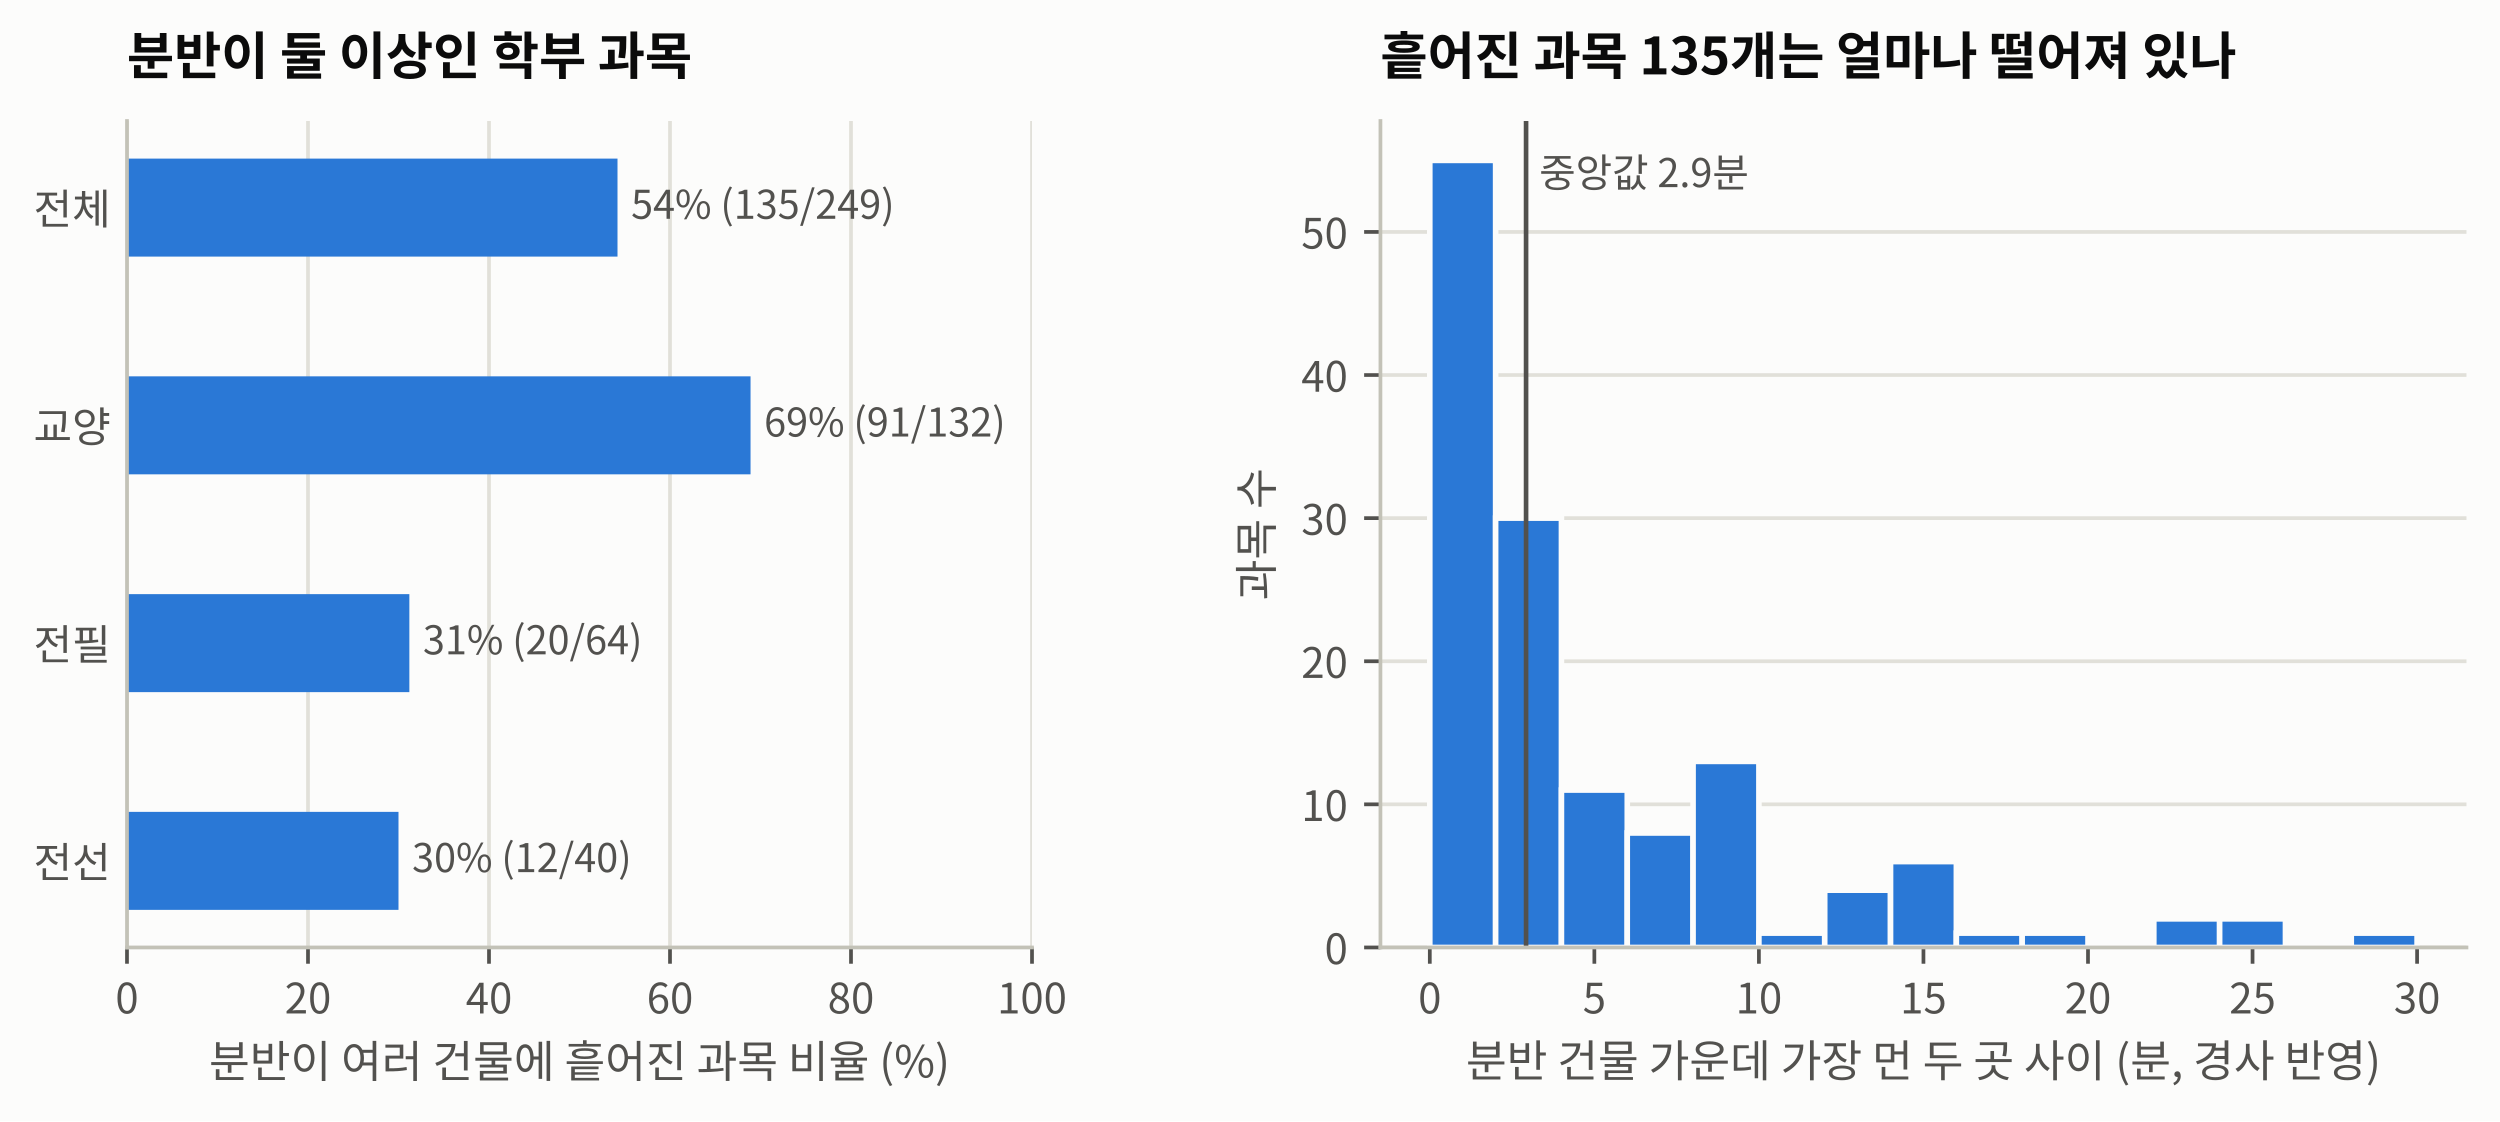
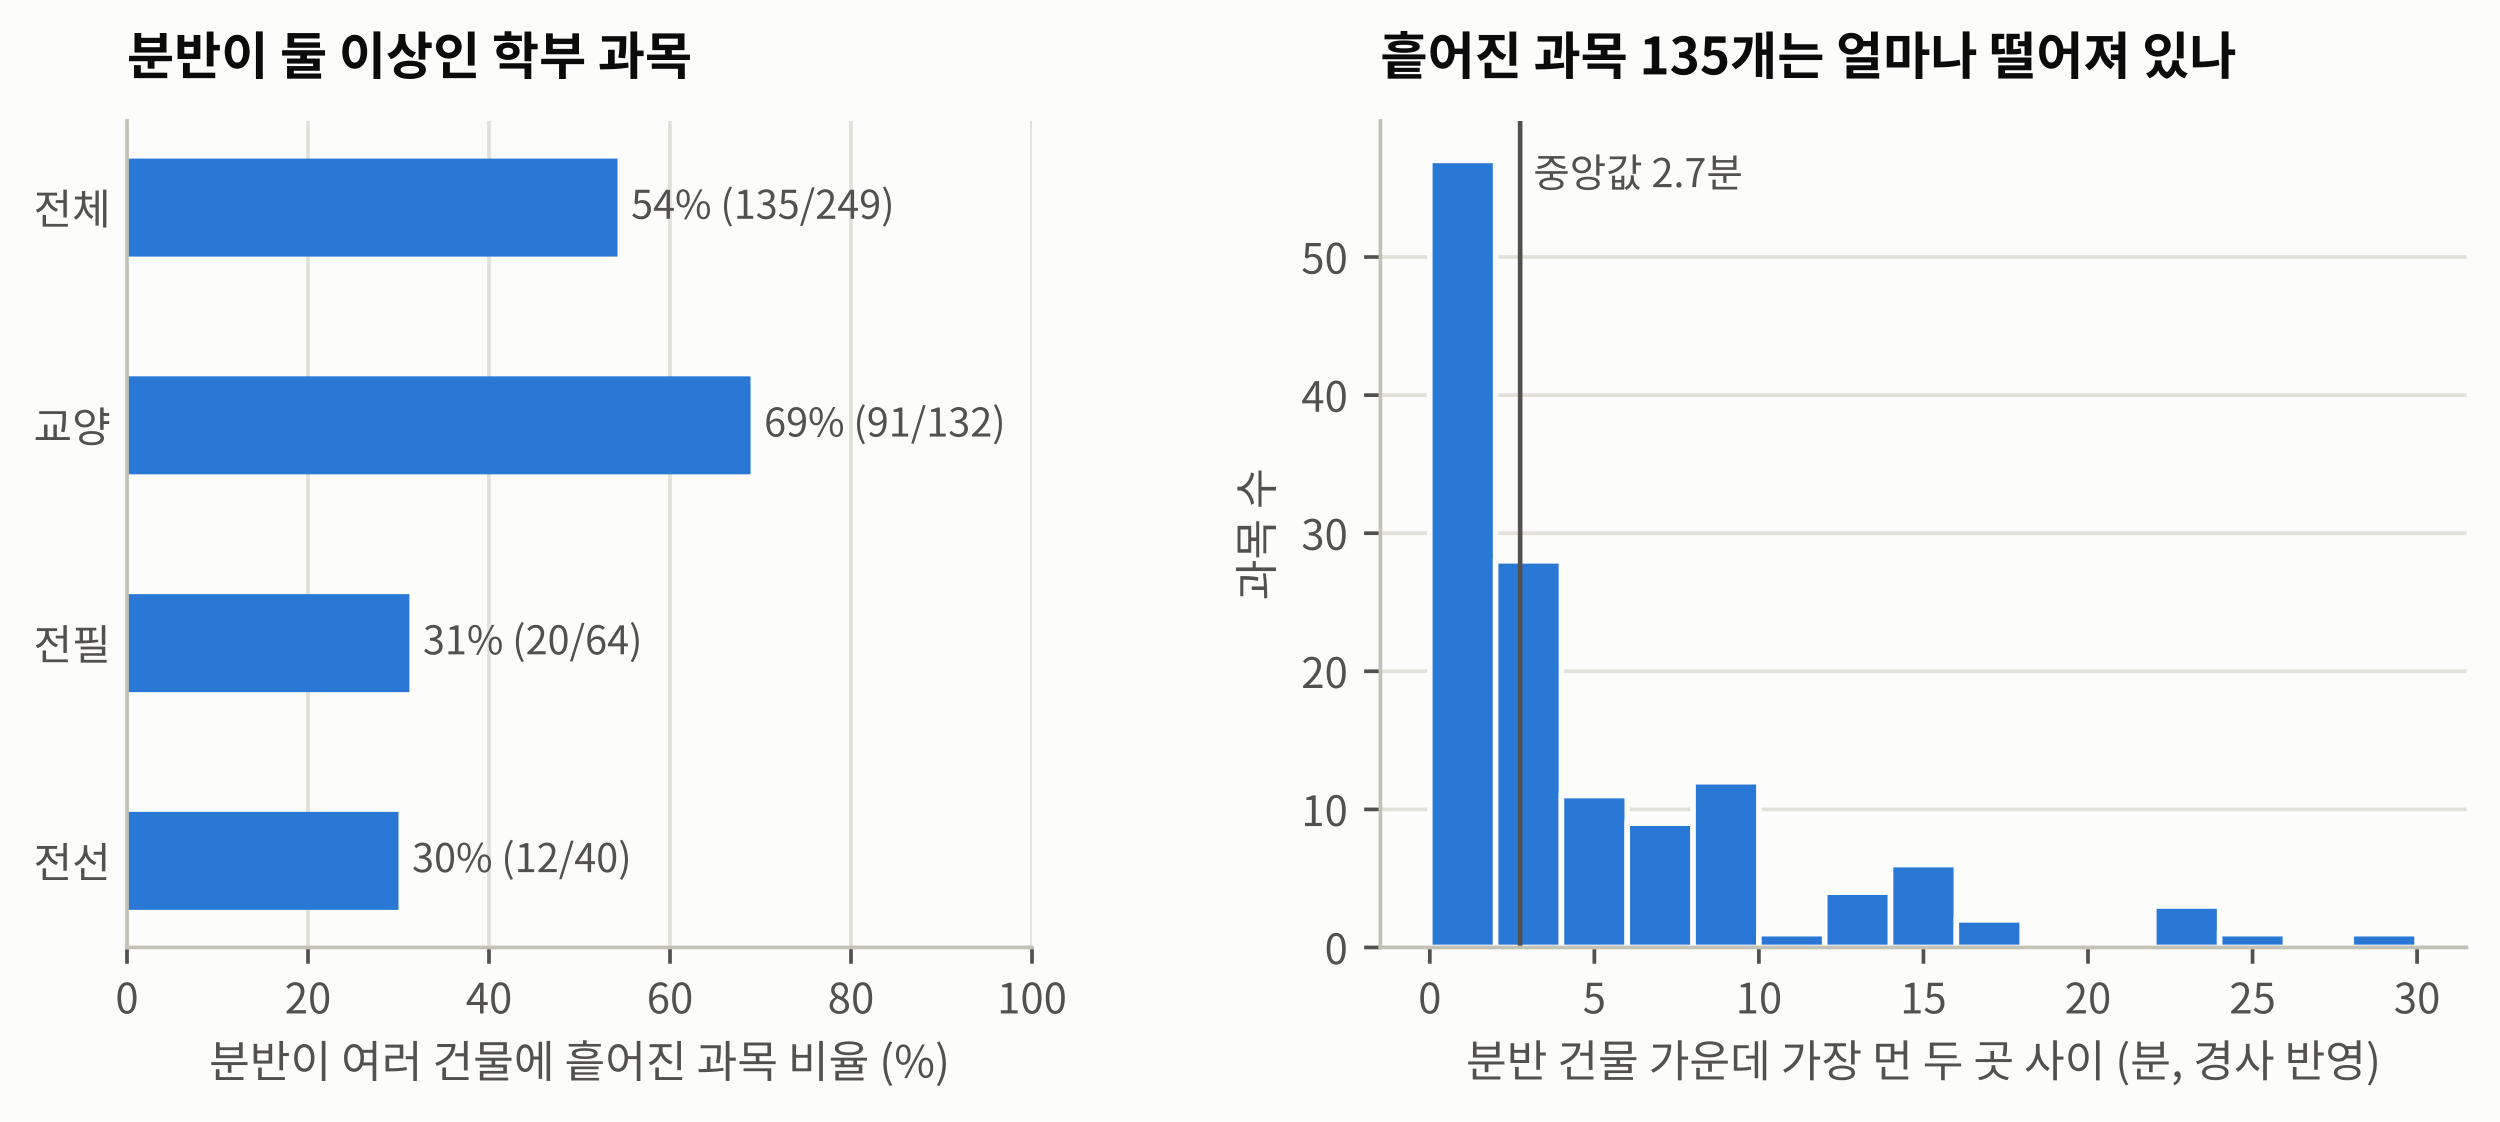
<svg xmlns="http://www.w3.org/2000/svg" xmlns:xlink="http://www.w3.org/1999/xlink" width="536.66pt" height="240.671pt" viewBox="0 0 536.66 240.671" version="1.1">
  <defs>
    <style type="text/css">*{stroke-linejoin: round; stroke-linecap: butt}</style>
  </defs>
  <g id="figure_1">
    <g id="patch_1">
      <path d="M 0 240.671  L 536.66 240.671  L 536.66 0  L 0 0  z " style="fill: #fcfcfb" />
    </g>
    <g id="axes_1">
      <g id="patch_2">
        <path d="M 27.26 203.386  L 221.535 203.386  L 221.535 25.978  L 27.26 25.978  z " style="fill: #fcfcfb" />
      </g>
      <g id="matplotlib.axis_1">
        <g id="xtick_1">
          <g id="line2d_1">
-             <path d="M 27.26 203.386  L 27.26 25.978  " clip-path="url(#p417912870a)" style="fill: none; stroke: #e1e0d9; stroke-width: 0.8; stroke-linecap: square" />
+             <path d="M 27.26 203.386  L 27.26 25.978  " clip-path="url(#pbd3cb23773)" style="fill: none; stroke: #e1e0d9; stroke-width: 0.8; stroke-linecap: square" />
          </g>
          <g id="line2d_2">
            <defs>
-               <path id="m2fc63dab6a" d="M 0 0  L 0 3.5  " style="stroke: #52514e; stroke-width: 0.8" />
+               <path id="m9637fd6039" d="M 0 0  L 0 3.5  " style="stroke: #52514e; stroke-width: 0.8" />
            </defs>
            <g>
-               <use xlink:href="#m2fc63dab6a" x="27.26" y="203.386" style="fill: #52514e; stroke: #52514e; stroke-width: 0.8" />
+               <use xlink:href="#m9637fd6039" x="27.26" y="203.386" style="fill: #52514e; stroke: #52514e; stroke-width: 0.8" />
            </g>
          </g>
          <g id="text_1">
            <text style="font-size: 9px; font-family: 'Noto Sans CJK JP'; text-anchor: middle; fill: #52514e" x="27.26" y="217.549" transform="rotate(-0 27.26 217.5491)">0</text>
          </g>
        </g>
        <g id="xtick_2">
          <g id="line2d_3">
-             <path d="M 66.115 203.386  L 66.115 25.978  " clip-path="url(#p417912870a)" style="fill: none; stroke: #e1e0d9; stroke-width: 0.8; stroke-linecap: square" />
+             <path d="M 66.115 203.386  L 66.115 25.978  " clip-path="url(#pbd3cb23773)" style="fill: none; stroke: #e1e0d9; stroke-width: 0.8; stroke-linecap: square" />
          </g>
          <g id="line2d_4">
            <g>
-               <use xlink:href="#m2fc63dab6a" x="66.115" y="203.386" style="fill: #52514e; stroke: #52514e; stroke-width: 0.8" />
+               <use xlink:href="#m9637fd6039" x="66.115" y="203.386" style="fill: #52514e; stroke: #52514e; stroke-width: 0.8" />
            </g>
          </g>
          <g id="text_2">
            <text style="font-size: 9px; font-family: 'Noto Sans CJK JP'; text-anchor: middle; fill: #52514e" x="66.115" y="217.549" transform="rotate(-0 66.11493 217.5491)">20</text>
          </g>
        </g>
        <g id="xtick_3">
          <g id="line2d_5">
-             <path d="M 104.97 203.386  L 104.97 25.978  " clip-path="url(#p417912870a)" style="fill: none; stroke: #e1e0d9; stroke-width: 0.8; stroke-linecap: square" />
+             <path d="M 104.97 203.386  L 104.97 25.978  " clip-path="url(#pbd3cb23773)" style="fill: none; stroke: #e1e0d9; stroke-width: 0.8; stroke-linecap: square" />
          </g>
          <g id="line2d_6">
            <g>
-               <use xlink:href="#m2fc63dab6a" x="104.97" y="203.386" style="fill: #52514e; stroke: #52514e; stroke-width: 0.8" />
+               <use xlink:href="#m9637fd6039" x="104.97" y="203.386" style="fill: #52514e; stroke: #52514e; stroke-width: 0.8" />
            </g>
          </g>
          <g id="text_3">
            <text style="font-size: 9px; font-family: 'Noto Sans CJK JP'; text-anchor: middle; fill: #52514e" x="104.97" y="217.549" transform="rotate(-0 104.9699 217.5491)">40</text>
          </g>
        </g>
        <g id="xtick_4">
          <g id="line2d_7">
-             <path d="M 143.825 203.386  L 143.825 25.978  " clip-path="url(#p417912870a)" style="fill: none; stroke: #e1e0d9; stroke-width: 0.8; stroke-linecap: square" />
+             <path d="M 143.825 203.386  L 143.825 25.978  " clip-path="url(#pbd3cb23773)" style="fill: none; stroke: #e1e0d9; stroke-width: 0.8; stroke-linecap: square" />
          </g>
          <g id="line2d_8">
            <g>
-               <use xlink:href="#m2fc63dab6a" x="143.825" y="203.386" style="fill: #52514e; stroke: #52514e; stroke-width: 0.8" />
+               <use xlink:href="#m9637fd6039" x="143.825" y="203.386" style="fill: #52514e; stroke: #52514e; stroke-width: 0.8" />
            </g>
          </g>
          <g id="text_4">
            <text style="font-size: 9px; font-family: 'Noto Sans CJK JP'; text-anchor: middle; fill: #52514e" x="143.825" y="217.549" transform="rotate(-0 143.8248 217.5491)">60</text>
          </g>
        </g>
        <g id="xtick_5">
          <g id="line2d_9">
-             <path d="M 182.68 203.386  L 182.68 25.978  " clip-path="url(#p417912870a)" style="fill: none; stroke: #e1e0d9; stroke-width: 0.8; stroke-linecap: square" />
+             <path d="M 182.68 203.386  L 182.68 25.978  " clip-path="url(#pbd3cb23773)" style="fill: none; stroke: #e1e0d9; stroke-width: 0.8; stroke-linecap: square" />
          </g>
          <g id="line2d_10">
            <g>
-               <use xlink:href="#m2fc63dab6a" x="182.68" y="203.386" style="fill: #52514e; stroke: #52514e; stroke-width: 0.8" />
+               <use xlink:href="#m9637fd6039" x="182.68" y="203.386" style="fill: #52514e; stroke: #52514e; stroke-width: 0.8" />
            </g>
          </g>
          <g id="text_5">
            <text style="font-size: 9px; font-family: 'Noto Sans CJK JP'; text-anchor: middle; fill: #52514e" x="182.68" y="217.549" transform="rotate(-0 182.6797 217.5491)">80</text>
          </g>
        </g>
        <g id="xtick_6">
          <g id="line2d_11">
-             <path d="M 221.535 203.386  L 221.535 25.978  " clip-path="url(#p417912870a)" style="fill: none; stroke: #e1e0d9; stroke-width: 0.8; stroke-linecap: square" />
+             <path d="M 221.535 203.386  L 221.535 25.978  " clip-path="url(#pbd3cb23773)" style="fill: none; stroke: #e1e0d9; stroke-width: 0.8; stroke-linecap: square" />
          </g>
          <g id="line2d_12">
            <g>
-               <use xlink:href="#m2fc63dab6a" x="221.535" y="203.386" style="fill: #52514e; stroke: #52514e; stroke-width: 0.8" />
+               <use xlink:href="#m9637fd6039" x="221.535" y="203.386" style="fill: #52514e; stroke: #52514e; stroke-width: 0.8" />
            </g>
          </g>
          <g id="text_6">
            <text style="font-size: 9px; font-family: 'Noto Sans CJK JP'; text-anchor: middle; fill: #52514e" x="221.535" y="217.549" transform="rotate(-0 221.5347 217.5491)">100</text>
          </g>
        </g>
        <g id="text_7">
          <text style="font-size: 9.5px; font-family: 'Noto Sans CJK JP'; text-anchor: middle; fill: #52514e" x="124.397" y="231.295" transform="rotate(-0 124.3973 231.2953)">분반이 여러 건물에 흩어진 과목 비율 (%)</text>
        </g>
      </g>
      <g id="matplotlib.axis_2">
        <g id="ytick_1">
          <g id="line2d_13" />
          <g id="text_8">
            <text style="font-size: 9px; font-family: 'Noto Sans CJK JP'; text-anchor: end; fill: #52514e" x="23.76" y="188.385" transform="rotate(-0 23.76 188.3851)">전선</text>
          </g>
        </g>
        <g id="ytick_2">
          <g id="line2d_14" />
          <g id="text_9">
            <text style="font-size: 9px; font-family: 'Noto Sans CJK JP'; text-anchor: end; fill: #52514e" x="23.76" y="141.637" transform="rotate(-0 23.76 141.6373)">전필</text>
          </g>
        </g>
        <g id="ytick_3">
          <g id="line2d_15" />
          <g id="text_10">
            <text style="font-size: 9px; font-family: 'Noto Sans CJK JP'; text-anchor: end; fill: #52514e" x="23.76" y="94.889" transform="rotate(-0 23.76 94.88946)">교양</text>
          </g>
        </g>
        <g id="ytick_4">
          <g id="line2d_16" />
          <g id="text_11">
            <text style="font-size: 9px; font-family: 'Noto Sans CJK JP'; text-anchor: end; fill: #52514e" x="23.76" y="48.142" transform="rotate(-0 23.76 48.14164)">전체</text>
          </g>
        </g>
      </g>
      <g id="patch_3">
-         <path d="M 27.26 195.322  L 85.542 195.322  L 85.542 174.285  L 27.26 174.285  z " clip-path="url(#p417912870a)" style="fill: #2a78d6" />
+         <path d="M 27.26 195.322  L 85.542 195.322  L 85.542 174.285  L 27.26 174.285  z " clip-path="url(#pbd3cb23773)" style="fill: #2a78d6" />
      </g>
      <g id="patch_4">
-         <path d="M 27.26 148.574  L 87.874 148.574  L 87.874 127.537  L 27.26 127.537  z " clip-path="url(#p417912870a)" style="fill: #2a78d6" />
+         <path d="M 27.26 148.574  L 87.874 148.574  L 87.874 127.537  L 27.26 127.537  z " clip-path="url(#pbd3cb23773)" style="fill: #2a78d6" />
      </g>
      <g id="patch_5">
-         <path d="M 27.26 101.826  L 161.115 101.826  L 161.115 80.789  L 27.26 80.789  z " clip-path="url(#p417912870a)" style="fill: #2a78d6" />
+         <path d="M 27.26 101.826  L 161.115 101.826  L 161.115 80.789  L 27.26 80.789  z " clip-path="url(#pbd3cb23773)" style="fill: #2a78d6" />
      </g>
      <g id="patch_6">
-         <path d="M 27.26 55.078  L 132.557 55.078  L 132.557 34.042  L 27.26 34.042  z " clip-path="url(#p417912870a)" style="fill: #2a78d6" />
+         <path d="M 27.26 55.078  L 132.557 55.078  L 132.557 34.042  L 27.26 34.042  z " clip-path="url(#pbd3cb23773)" style="fill: #2a78d6" />
      </g>
      <g id="patch_7">
        <path d="M 27.26 203.386  L 27.26 25.978  " style="fill: none; stroke: #c3c2b7; stroke-width: 0.8; stroke-linejoin: miter; stroke-linecap: square" />
      </g>
      <g id="patch_8">
        <path d="M 27.26 203.386  L 221.535 203.386  " style="fill: none; stroke: #c3c2b7; stroke-width: 0.8; stroke-linejoin: miter; stroke-linecap: square" />
      </g>
      <g id="text_12">
        <text style="font-size: 8.5px; font-family: 'Noto Sans CJK JP'; text-anchor: start; fill: #52514e" x="88.457" y="187.213" transform="rotate(-0 88.45652 187.2126)">30%  (12/40)</text>
      </g>
      <g id="text_13">
        <text style="font-size: 8.5px; font-family: 'Noto Sans CJK JP'; text-anchor: start; fill: #52514e" x="90.788" y="140.465" transform="rotate(-0 90.78781 140.4648)">31%  (20/64)</text>
      </g>
      <g id="text_14">
        <text style="font-size: 8.5px; font-family: 'Noto Sans CJK JP'; text-anchor: start; fill: #52514e" x="164.029" y="93.717" transform="rotate(-0 164.0294 93.71696)">69%  (91/132)</text>
      </g>
      <g id="text_15">
        <text style="font-size: 8.5px; font-family: 'Noto Sans CJK JP'; text-anchor: start; fill: #52514e" x="135.471" y="46.969" transform="rotate(-0 135.471 46.96914)">54%  (135/249)</text>
      </g>
      <g id="text_16">
        <text style="font-weight: 700; font-size: 11px; font-family: 'Noto Sans CJK JP'; text-anchor: start; fill: #0b0b0b" x="27.26" y="15.978" transform="rotate(-0 27.26 15.97766)">분반이 둘 이상인 학부 과목</text>
      </g>
    </g>
    <g id="axes_2">
      <g id="patch_9">
        <path d="M 296.33 203.386  L 529.46 203.386  L 529.46 25.978  L 296.33 25.978  z " style="fill: #fcfcfb" />
      </g>
      <g id="matplotlib.axis_3">
        <g id="xtick_7">
          <g id="line2d_17">
            <g>
-               <use xlink:href="#m2fc63dab6a" x="306.927" y="203.386" style="fill: #52514e; stroke: #52514e; stroke-width: 0.8" />
+               <use xlink:href="#m9637fd6039" x="306.927" y="203.386" style="fill: #52514e; stroke: #52514e; stroke-width: 0.8" />
            </g>
          </g>
          <g id="text_17">
            <text style="font-size: 9px; font-family: 'Noto Sans CJK JP'; text-anchor: middle; fill: #52514e" x="306.927" y="217.549" transform="rotate(-0 306.9272 217.5491)">0</text>
          </g>
        </g>
        <g id="xtick_8">
          <g id="line2d_18">
            <g>
-               <use xlink:href="#m2fc63dab6a" x="342.25" y="203.386" style="fill: #52514e; stroke: #52514e; stroke-width: 0.8" />
+               <use xlink:href="#m9637fd6039" x="342.25" y="203.386" style="fill: #52514e; stroke: #52514e; stroke-width: 0.8" />
            </g>
          </g>
          <g id="text_18">
            <text style="font-size: 9px; font-family: 'Noto Sans CJK JP'; text-anchor: middle; fill: #52514e" x="342.25" y="217.549" transform="rotate(-0 342.2499 217.5491)">5</text>
          </g>
        </g>
        <g id="xtick_9">
          <g id="line2d_19">
            <g>
-               <use xlink:href="#m2fc63dab6a" x="377.573" y="203.386" style="fill: #52514e; stroke: #52514e; stroke-width: 0.8" />
+               <use xlink:href="#m9637fd6039" x="377.573" y="203.386" style="fill: #52514e; stroke: #52514e; stroke-width: 0.8" />
            </g>
          </g>
          <g id="text_19">
            <text style="font-size: 9px; font-family: 'Noto Sans CJK JP'; text-anchor: middle; fill: #52514e" x="377.573" y="217.549" transform="rotate(-0 377.5725 217.5491)">10</text>
          </g>
        </g>
        <g id="xtick_10">
          <g id="line2d_20">
            <g>
-               <use xlink:href="#m2fc63dab6a" x="412.895" y="203.386" style="fill: #52514e; stroke: #52514e; stroke-width: 0.8" />
+               <use xlink:href="#m9637fd6039" x="412.895" y="203.386" style="fill: #52514e; stroke: #52514e; stroke-width: 0.8" />
            </g>
          </g>
          <g id="text_20">
            <text style="font-size: 9px; font-family: 'Noto Sans CJK JP'; text-anchor: middle; fill: #52514e" x="412.895" y="217.549" transform="rotate(-0 412.8952 217.5491)">15</text>
          </g>
        </g>
        <g id="xtick_11">
          <g id="line2d_21">
            <g>
-               <use xlink:href="#m2fc63dab6a" x="448.218" y="203.386" style="fill: #52514e; stroke: #52514e; stroke-width: 0.8" />
+               <use xlink:href="#m9637fd6039" x="448.218" y="203.386" style="fill: #52514e; stroke: #52514e; stroke-width: 0.8" />
            </g>
          </g>
          <g id="text_21">
            <text style="font-size: 9px; font-family: 'Noto Sans CJK JP'; text-anchor: middle; fill: #52514e" x="448.218" y="217.549" transform="rotate(-0 448.2179 217.5491)">20</text>
          </g>
        </g>
        <g id="xtick_12">
          <g id="line2d_22">
            <g>
-               <use xlink:href="#m2fc63dab6a" x="483.541" y="203.386" style="fill: #52514e; stroke: #52514e; stroke-width: 0.8" />
+               <use xlink:href="#m9637fd6039" x="483.541" y="203.386" style="fill: #52514e; stroke: #52514e; stroke-width: 0.8" />
            </g>
          </g>
          <g id="text_22">
            <text style="font-size: 9px; font-family: 'Noto Sans CJK JP'; text-anchor: middle; fill: #52514e" x="483.541" y="217.549" transform="rotate(-0 483.5405 217.5491)">25</text>
          </g>
        </g>
        <g id="xtick_13">
          <g id="line2d_23">
            <g>
-               <use xlink:href="#m2fc63dab6a" x="518.863" y="203.386" style="fill: #52514e; stroke: #52514e; stroke-width: 0.8" />
+               <use xlink:href="#m9637fd6039" x="518.863" y="203.386" style="fill: #52514e; stroke: #52514e; stroke-width: 0.8" />
            </g>
          </g>
          <g id="text_23">
            <text style="font-size: 9px; font-family: 'Noto Sans CJK JP'; text-anchor: middle; fill: #52514e" x="518.863" y="217.549" transform="rotate(-0 518.8632 217.5491)">30</text>
          </g>
        </g>
        <g id="text_24">
          <text style="font-size: 9.5px; font-family: 'Noto Sans CJK JP'; text-anchor: middle; fill: #52514e" x="412.895" y="231.172" transform="rotate(-0 412.8952 231.1721)">분반 건물 가운데 가장 먼 두 곳 사이 (분, 경사 반영)</text>
        </g>
      </g>
      <g id="matplotlib.axis_4">
        <g id="ytick_5">
          <g id="line2d_24">
-             <path d="M 296.33 203.386  L 529.46 203.386  " clip-path="url(#p5ec162d159)" style="fill: none; stroke: #e1e0d9; stroke-width: 0.8; stroke-linecap: square" />
+             <path d="M 296.33 203.386  L 529.46 203.386  " clip-path="url(#p96b1a9d473)" style="fill: none; stroke: #e1e0d9; stroke-width: 0.8; stroke-linecap: square" />
          </g>
          <g id="line2d_25">
            <defs>
-               <path id="m355f946c1c" d="M 0 0  L -3.5 0  " style="stroke: #52514e; stroke-width: 0.8" />
+               <path id="mf887c6de84" d="M 0 0  L -3.5 0  " style="stroke: #52514e; stroke-width: 0.8" />
            </defs>
            <g>
-               <use xlink:href="#m355f946c1c" x="296.33" y="203.386" style="fill: #52514e; stroke: #52514e; stroke-width: 0.8" />
+               <use xlink:href="#mf887c6de84" x="296.33" y="203.386" style="fill: #52514e; stroke: #52514e; stroke-width: 0.8" />
            </g>
          </g>
          <g id="text_25">
            <text style="font-size: 9px; font-family: 'Noto Sans CJK JP'; text-anchor: end; fill: #52514e" x="289.33" y="206.967" transform="rotate(-0 289.3304 206.9674)">0</text>
          </g>
        </g>
        <g id="ytick_6">
          <g id="line2d_26">
-             <path d="M 296.33 172.666  L 529.46 172.666  " clip-path="url(#p5ec162d159)" style="fill: none; stroke: #e1e0d9; stroke-width: 0.8; stroke-linecap: square" />
+             <path d="M 296.33 173.744  L 529.46 173.744  " clip-path="url(#p96b1a9d473)" style="fill: none; stroke: #e1e0d9; stroke-width: 0.8; stroke-linecap: square" />
          </g>
          <g id="line2d_27">
            <g>
-               <use xlink:href="#m355f946c1c" x="296.33" y="172.666" style="fill: #52514e; stroke: #52514e; stroke-width: 0.8" />
+               <use xlink:href="#mf887c6de84" x="296.33" y="173.744" style="fill: #52514e; stroke: #52514e; stroke-width: 0.8" />
            </g>
          </g>
          <g id="text_26">
-             <text style="font-size: 9px; font-family: 'Noto Sans CJK JP'; text-anchor: end; fill: #52514e" x="289.33" y="176.247" transform="rotate(-0 289.3304 176.2474)">10</text>
+             <text style="font-size: 9px; font-family: 'Noto Sans CJK JP'; text-anchor: end; fill: #52514e" x="289.33" y="177.325" transform="rotate(-0 289.3304 177.3253)">10</text>
          </g>
        </g>
        <g id="ytick_7">
          <g id="line2d_28">
-             <path d="M 296.33 141.946  L 529.46 141.946  " clip-path="url(#p5ec162d159)" style="fill: none; stroke: #e1e0d9; stroke-width: 0.8; stroke-linecap: square" />
+             <path d="M 296.33 144.101  L 529.46 144.101  " clip-path="url(#p96b1a9d473)" style="fill: none; stroke: #e1e0d9; stroke-width: 0.8; stroke-linecap: square" />
          </g>
          <g id="line2d_29">
            <g>
-               <use xlink:href="#m355f946c1c" x="296.33" y="141.946" style="fill: #52514e; stroke: #52514e; stroke-width: 0.8" />
+               <use xlink:href="#mf887c6de84" x="296.33" y="144.101" style="fill: #52514e; stroke: #52514e; stroke-width: 0.8" />
            </g>
          </g>
          <g id="text_27">
-             <text style="font-size: 9px; font-family: 'Noto Sans CJK JP'; text-anchor: end; fill: #52514e" x="289.33" y="145.527" transform="rotate(-0 289.3304 145.5274)">20</text>
+             <text style="font-size: 9px; font-family: 'Noto Sans CJK JP'; text-anchor: end; fill: #52514e" x="289.33" y="147.683" transform="rotate(-0 289.3304 147.6832)">20</text>
          </g>
        </g>
        <g id="ytick_8">
          <g id="line2d_30">
-             <path d="M 296.33 111.226  L 529.46 111.226  " clip-path="url(#p5ec162d159)" style="fill: none; stroke: #e1e0d9; stroke-width: 0.8; stroke-linecap: square" />
+             <path d="M 296.33 114.459  L 529.46 114.459  " clip-path="url(#p96b1a9d473)" style="fill: none; stroke: #e1e0d9; stroke-width: 0.8; stroke-linecap: square" />
          </g>
          <g id="line2d_31">
            <g>
-               <use xlink:href="#m355f946c1c" x="296.33" y="111.226" style="fill: #52514e; stroke: #52514e; stroke-width: 0.8" />
+               <use xlink:href="#mf887c6de84" x="296.33" y="114.459" style="fill: #52514e; stroke: #52514e; stroke-width: 0.8" />
            </g>
          </g>
          <g id="text_28">
-             <text style="font-size: 9px; font-family: 'Noto Sans CJK JP'; text-anchor: end; fill: #52514e" x="289.33" y="114.807" transform="rotate(-0 289.3304 114.8074)">30</text>
+             <text style="font-size: 9px; font-family: 'Noto Sans CJK JP'; text-anchor: end; fill: #52514e" x="289.33" y="118.041" transform="rotate(-0 289.3304 118.0411)">30</text>
          </g>
        </g>
        <g id="ytick_9">
          <g id="line2d_32">
-             <path d="M 296.33 80.506  L 529.46 80.506  " clip-path="url(#p5ec162d159)" style="fill: none; stroke: #e1e0d9; stroke-width: 0.8; stroke-linecap: square" />
+             <path d="M 296.33 84.817  L 529.46 84.817  " clip-path="url(#p96b1a9d473)" style="fill: none; stroke: #e1e0d9; stroke-width: 0.8; stroke-linecap: square" />
          </g>
          <g id="line2d_33">
            <g>
-               <use xlink:href="#m355f946c1c" x="296.33" y="80.506" style="fill: #52514e; stroke: #52514e; stroke-width: 0.8" />
+               <use xlink:href="#mf887c6de84" x="296.33" y="84.817" style="fill: #52514e; stroke: #52514e; stroke-width: 0.8" />
            </g>
          </g>
          <g id="text_29">
-             <text style="font-size: 9px; font-family: 'Noto Sans CJK JP'; text-anchor: end; fill: #52514e" x="289.33" y="84.087" transform="rotate(-0 289.3304 84.08737)">40</text>
+             <text style="font-size: 9px; font-family: 'Noto Sans CJK JP'; text-anchor: end; fill: #52514e" x="289.33" y="88.399" transform="rotate(-0 289.3304 88.39895)">40</text>
          </g>
        </g>
        <g id="ytick_10">
          <g id="line2d_34">
-             <path d="M 296.33 49.786  L 529.46 49.786  " clip-path="url(#p5ec162d159)" style="fill: none; stroke: #e1e0d9; stroke-width: 0.8; stroke-linecap: square" />
+             <path d="M 296.33 55.175  L 529.46 55.175  " clip-path="url(#p96b1a9d473)" style="fill: none; stroke: #e1e0d9; stroke-width: 0.8; stroke-linecap: square" />
          </g>
          <g id="line2d_35">
            <g>
-               <use xlink:href="#m355f946c1c" x="296.33" y="49.786" style="fill: #52514e; stroke: #52514e; stroke-width: 0.8" />
+               <use xlink:href="#mf887c6de84" x="296.33" y="55.175" style="fill: #52514e; stroke: #52514e; stroke-width: 0.8" />
            </g>
          </g>
          <g id="text_30">
-             <text style="font-size: 9px; font-family: 'Noto Sans CJK JP'; text-anchor: end; fill: #52514e" x="289.33" y="53.367" transform="rotate(-0 289.3304 53.36738)">50</text>
+             <text style="font-size: 9px; font-family: 'Noto Sans CJK JP'; text-anchor: end; fill: #52514e" x="289.33" y="58.757" transform="rotate(-0 289.3304 58.75685)">50</text>
          </g>
        </g>
        <g id="text_31">
          <text style="font-size: 9.5px; font-family: 'Noto Sans CJK JP'; text-anchor: middle; fill: #52514e" x="273.164" y="114.682" transform="rotate(-90 273.1643 114.6817)">과목 수</text>
        </g>
      </g>
      <g id="patch_10">
-         <path d="M 306.927 203.386  L 321.056 203.386  L 321.056 34.426  L 306.927 34.426  z " clip-path="url(#p5ec162d159)" style="fill: #2a78d6; stroke: #fcfcfb; stroke-width: 1.2; stroke-linejoin: miter" />
+         <path d="M 306.927 203.386  L 321.056 203.386  L 321.056 34.426  L 306.927 34.426  z " clip-path="url(#p96b1a9d473)" style="fill: #2a78d6; stroke: #fcfcfb; stroke-width: 1.2; stroke-linejoin: miter" />
      </g>
      <g id="patch_11">
-         <path d="M 321.056 203.386  L 335.185 203.386  L 335.185 111.226  L 321.056 111.226  z " clip-path="url(#p5ec162d159)" style="fill: #2a78d6; stroke: #fcfcfb; stroke-width: 1.2; stroke-linejoin: miter" />
+         <path d="M 321.056 203.386  L 335.185 203.386  L 335.185 120.388  L 321.056 120.388  z " clip-path="url(#p96b1a9d473)" style="fill: #2a78d6; stroke: #fcfcfb; stroke-width: 1.2; stroke-linejoin: miter" />
      </g>
      <g id="patch_12">
-         <path d="M 335.185 203.386  L 349.314 203.386  L 349.314 169.594  L 335.185 169.594  z " clip-path="url(#p5ec162d159)" style="fill: #2a78d6; stroke: #fcfcfb; stroke-width: 1.2; stroke-linejoin: miter" />
+         <path d="M 335.185 203.386  L 349.314 203.386  L 349.314 170.779  L 335.185 170.779  z " clip-path="url(#p96b1a9d473)" style="fill: #2a78d6; stroke: #fcfcfb; stroke-width: 1.2; stroke-linejoin: miter" />
      </g>
      <g id="patch_13">
-         <path d="M 349.314 203.386  L 363.443 203.386  L 363.443 178.81  L 349.314 178.81  z " clip-path="url(#p5ec162d159)" style="fill: #2a78d6; stroke: #fcfcfb; stroke-width: 1.2; stroke-linejoin: miter" />
+         <path d="M 349.314 203.386  L 363.443 203.386  L 363.443 176.708  L 349.314 176.708  z " clip-path="url(#p96b1a9d473)" style="fill: #2a78d6; stroke: #fcfcfb; stroke-width: 1.2; stroke-linejoin: miter" />
      </g>
      <g id="patch_14">
-         <path d="M 363.443 203.386  L 377.573 203.386  L 377.573 163.45  L 363.443 163.45  z " clip-path="url(#p5ec162d159)" style="fill: #2a78d6; stroke: #fcfcfb; stroke-width: 1.2; stroke-linejoin: miter" />
+         <path d="M 363.443 203.386  L 377.573 203.386  L 377.573 167.815  L 363.443 167.815  z " clip-path="url(#p96b1a9d473)" style="fill: #2a78d6; stroke: #fcfcfb; stroke-width: 1.2; stroke-linejoin: miter" />
      </g>
      <g id="patch_15">
-         <path d="M 377.573 203.386  L 391.702 203.386  L 391.702 200.314  L 377.573 200.314  z " clip-path="url(#p5ec162d159)" style="fill: #2a78d6; stroke: #fcfcfb; stroke-width: 1.2; stroke-linejoin: miter" />
+         <path d="M 377.573 203.386  L 391.702 203.386  L 391.702 200.421  L 377.573 200.421  z " clip-path="url(#p96b1a9d473)" style="fill: #2a78d6; stroke: #fcfcfb; stroke-width: 1.2; stroke-linejoin: miter" />
      </g>
      <g id="patch_16">
-         <path d="M 391.702 203.386  L 405.831 203.386  L 405.831 191.098  L 391.702 191.098  z " clip-path="url(#p5ec162d159)" style="fill: #2a78d6; stroke: #fcfcfb; stroke-width: 1.2; stroke-linejoin: miter" />
+         <path d="M 391.702 203.386  L 405.831 203.386  L 405.831 191.529  L 391.702 191.529  z " clip-path="url(#p96b1a9d473)" style="fill: #2a78d6; stroke: #fcfcfb; stroke-width: 1.2; stroke-linejoin: miter" />
      </g>
      <g id="patch_17">
-         <path d="M 405.831 203.386  L 419.96 203.386  L 419.96 184.954  L 405.831 184.954  z " clip-path="url(#p5ec162d159)" style="fill: #2a78d6; stroke: #fcfcfb; stroke-width: 1.2; stroke-linejoin: miter" />
+         <path d="M 405.831 203.386  L 419.96 203.386  L 419.96 185.6  L 405.831 185.6  z " clip-path="url(#p96b1a9d473)" style="fill: #2a78d6; stroke: #fcfcfb; stroke-width: 1.2; stroke-linejoin: miter" />
      </g>
      <g id="patch_18">
-         <path d="M 419.96 203.386  L 434.089 203.386  L 434.089 200.314  L 419.96 200.314  z " clip-path="url(#p5ec162d159)" style="fill: #2a78d6; stroke: #fcfcfb; stroke-width: 1.2; stroke-linejoin: miter" />
+         <path d="M 419.96 203.386  L 434.089 203.386  L 434.089 197.457  L 419.96 197.457  z " clip-path="url(#p96b1a9d473)" style="fill: #2a78d6; stroke: #fcfcfb; stroke-width: 1.2; stroke-linejoin: miter" />
      </g>
      <g id="patch_19">
-         <path d="M 434.089 203.386  L 448.218 203.386  L 448.218 200.314  L 434.089 200.314  z " clip-path="url(#p5ec162d159)" style="fill: #2a78d6; stroke: #fcfcfb; stroke-width: 1.2; stroke-linejoin: miter" />
+         <path d="M 434.089 203.386  L 448.218 203.386  L 448.218 203.386  L 434.089 203.386  z " clip-path="url(#p96b1a9d473)" style="fill: #2a78d6; stroke: #fcfcfb; stroke-width: 1.2; stroke-linejoin: miter" />
      </g>
      <g id="patch_20">
-         <path d="M 448.218 203.386  L 462.347 203.386  L 462.347 203.386  L 448.218 203.386  z " clip-path="url(#p5ec162d159)" style="fill: #2a78d6; stroke: #fcfcfb; stroke-width: 1.2; stroke-linejoin: miter" />
+         <path d="M 448.218 203.386  L 462.347 203.386  L 462.347 203.386  L 448.218 203.386  z " clip-path="url(#p96b1a9d473)" style="fill: #2a78d6; stroke: #fcfcfb; stroke-width: 1.2; stroke-linejoin: miter" />
      </g>
      <g id="patch_21">
-         <path d="M 462.347 203.386  L 476.476 203.386  L 476.476 197.242  L 462.347 197.242  z " clip-path="url(#p5ec162d159)" style="fill: #2a78d6; stroke: #fcfcfb; stroke-width: 1.2; stroke-linejoin: miter" />
+         <path d="M 462.347 203.386  L 476.476 203.386  L 476.476 194.493  L 462.347 194.493  z " clip-path="url(#p96b1a9d473)" style="fill: #2a78d6; stroke: #fcfcfb; stroke-width: 1.2; stroke-linejoin: miter" />
      </g>
      <g id="patch_22">
-         <path d="M 476.476 203.386  L 490.605 203.386  L 490.605 197.242  L 476.476 197.242  z " clip-path="url(#p5ec162d159)" style="fill: #2a78d6; stroke: #fcfcfb; stroke-width: 1.2; stroke-linejoin: miter" />
+         <path d="M 476.476 203.386  L 490.605 203.386  L 490.605 200.421  L 476.476 200.421  z " clip-path="url(#p96b1a9d473)" style="fill: #2a78d6; stroke: #fcfcfb; stroke-width: 1.2; stroke-linejoin: miter" />
      </g>
      <g id="patch_23">
-         <path d="M 490.605 203.386  L 504.734 203.386  L 504.734 203.386  L 490.605 203.386  z " clip-path="url(#p5ec162d159)" style="fill: #2a78d6; stroke: #fcfcfb; stroke-width: 1.2; stroke-linejoin: miter" />
+         <path d="M 490.605 203.386  L 504.734 203.386  L 504.734 203.386  L 490.605 203.386  z " clip-path="url(#p96b1a9d473)" style="fill: #2a78d6; stroke: #fcfcfb; stroke-width: 1.2; stroke-linejoin: miter" />
      </g>
      <g id="patch_24">
-         <path d="M 504.734 203.386  L 518.863 203.386  L 518.863 200.314  L 504.734 200.314  z " clip-path="url(#p5ec162d159)" style="fill: #2a78d6; stroke: #fcfcfb; stroke-width: 1.2; stroke-linejoin: miter" />
+         <path d="M 504.734 203.386  L 518.863 203.386  L 518.863 200.421  L 504.734 200.421  z " clip-path="url(#p96b1a9d473)" style="fill: #2a78d6; stroke: #fcfcfb; stroke-width: 1.2; stroke-linejoin: miter" />
      </g>
      <g id="line2d_36">
-         <path d="M 327.591 203.386  L 327.591 25.978  " clip-path="url(#p5ec162d159)" style="fill: none; stroke: #52514e; stroke-linecap: square" />
+         <path d="M 326.319 203.386  L 326.319 25.978  " clip-path="url(#p96b1a9d473)" style="fill: none; stroke: #52514e; stroke-linecap: square" />
      </g>
      <g id="patch_25">
        <path d="M 296.33 203.386  L 296.33 25.978  " style="fill: none; stroke: #c3c2b7; stroke-width: 0.8; stroke-linejoin: miter; stroke-linecap: square" />
      </g>
      <g id="patch_26">
        <path d="M 296.33 203.386  L 529.46 203.386  " style="fill: none; stroke: #c3c2b7; stroke-width: 0.8; stroke-linejoin: miter; stroke-linecap: square" />
      </g>
      <g id="text_32">
-         <text style="font-size: 8.5px; font-family: 'Noto Sans CJK JP'; text-anchor: start; fill: #52514e" x="330.417" y="40.17" transform="rotate(-0 330.4168 40.1703)">중앙값 2.9분</text>
+         <text style="font-size: 8.5px; font-family: 'Noto Sans CJK JP'; text-anchor: start; fill: #52514e" x="329.145" y="40.17" transform="rotate(-0 329.1452 40.1703)">중앙값 2.7분</text>
      </g>
      <g id="text_33">
        <text style="font-weight: 700; font-size: 11px; font-family: 'Noto Sans CJK JP'; text-anchor: start; fill: #0b0b0b" x="296.33" y="15.978" transform="rotate(-0 296.3304 15.97766)">흩어진 과목 135개는 얼마나 떨어져 있나</text>
      </g>
    </g>
  </g>
  <defs>
-     <clipPath id="p417912870a">
+     <clipPath id="pbd3cb23773">
      <rect x="27.26" y="25.978" width="194.275" height="177.408" />
    </clipPath>
-     <clipPath id="p5ec162d159">
+     <clipPath id="p96b1a9d473">
      <rect x="296.33" y="25.978" width="233.13" height="177.408" />
    </clipPath>
  </defs>
</svg>
